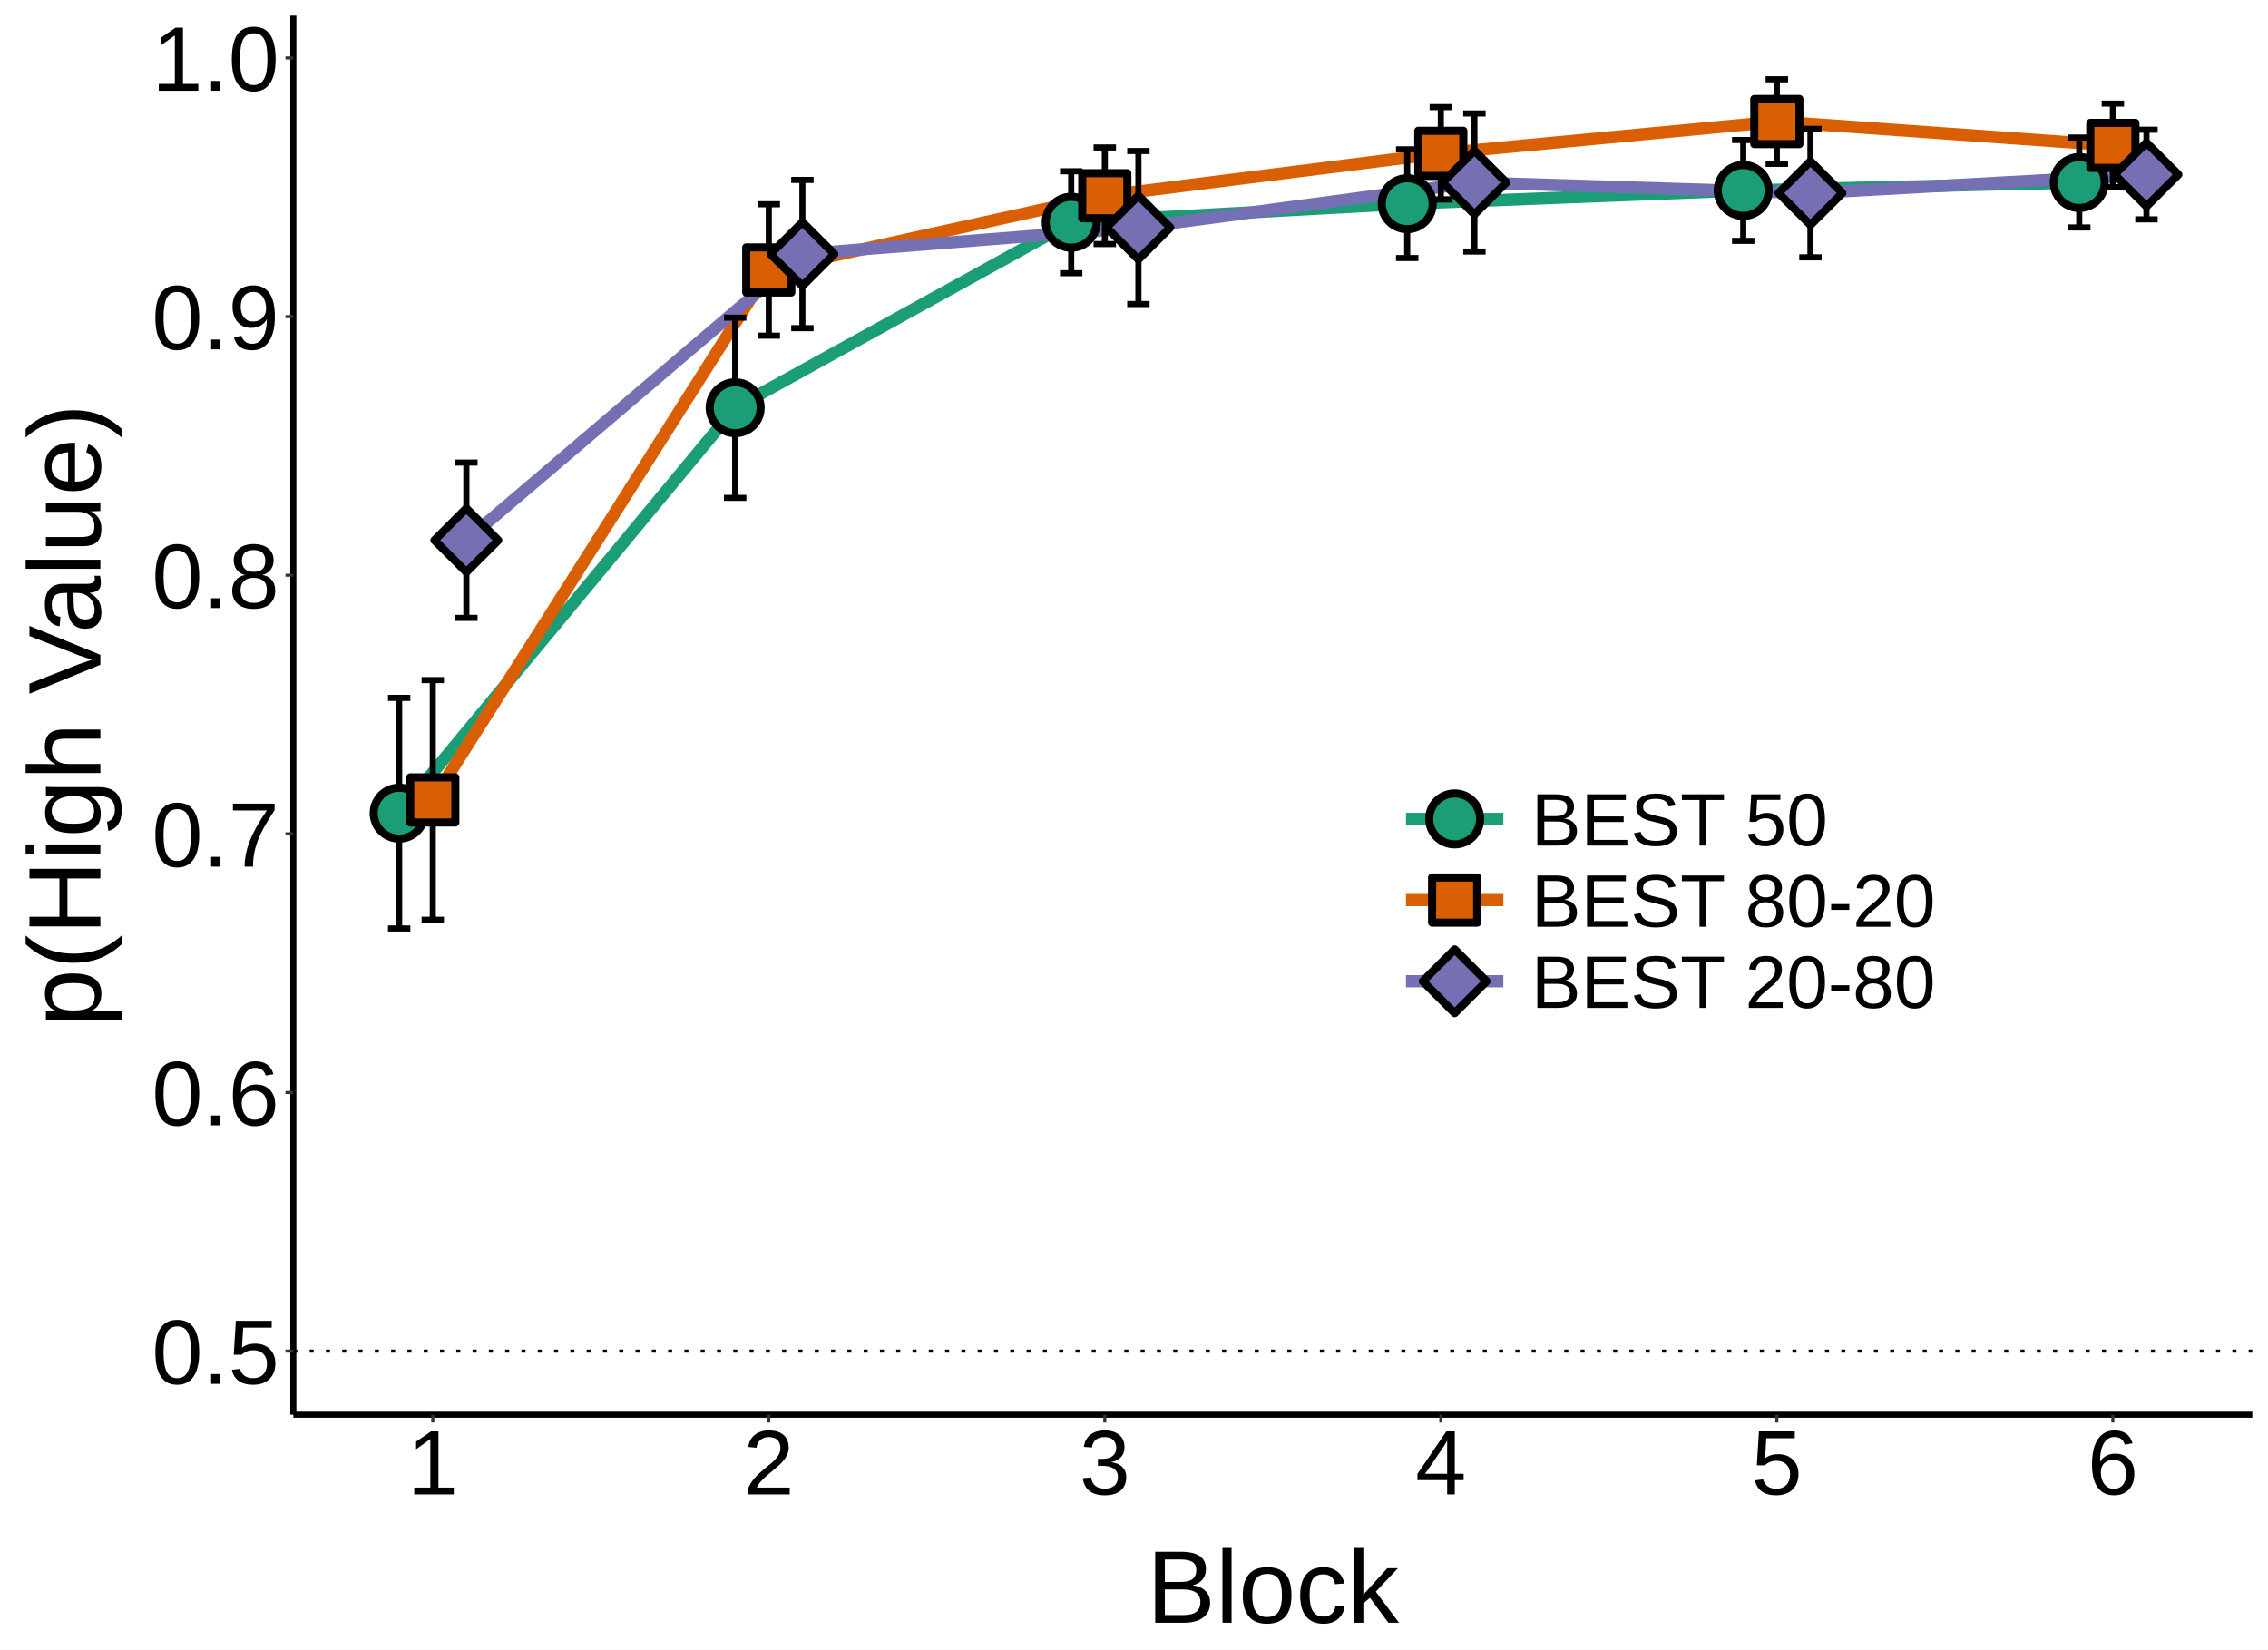
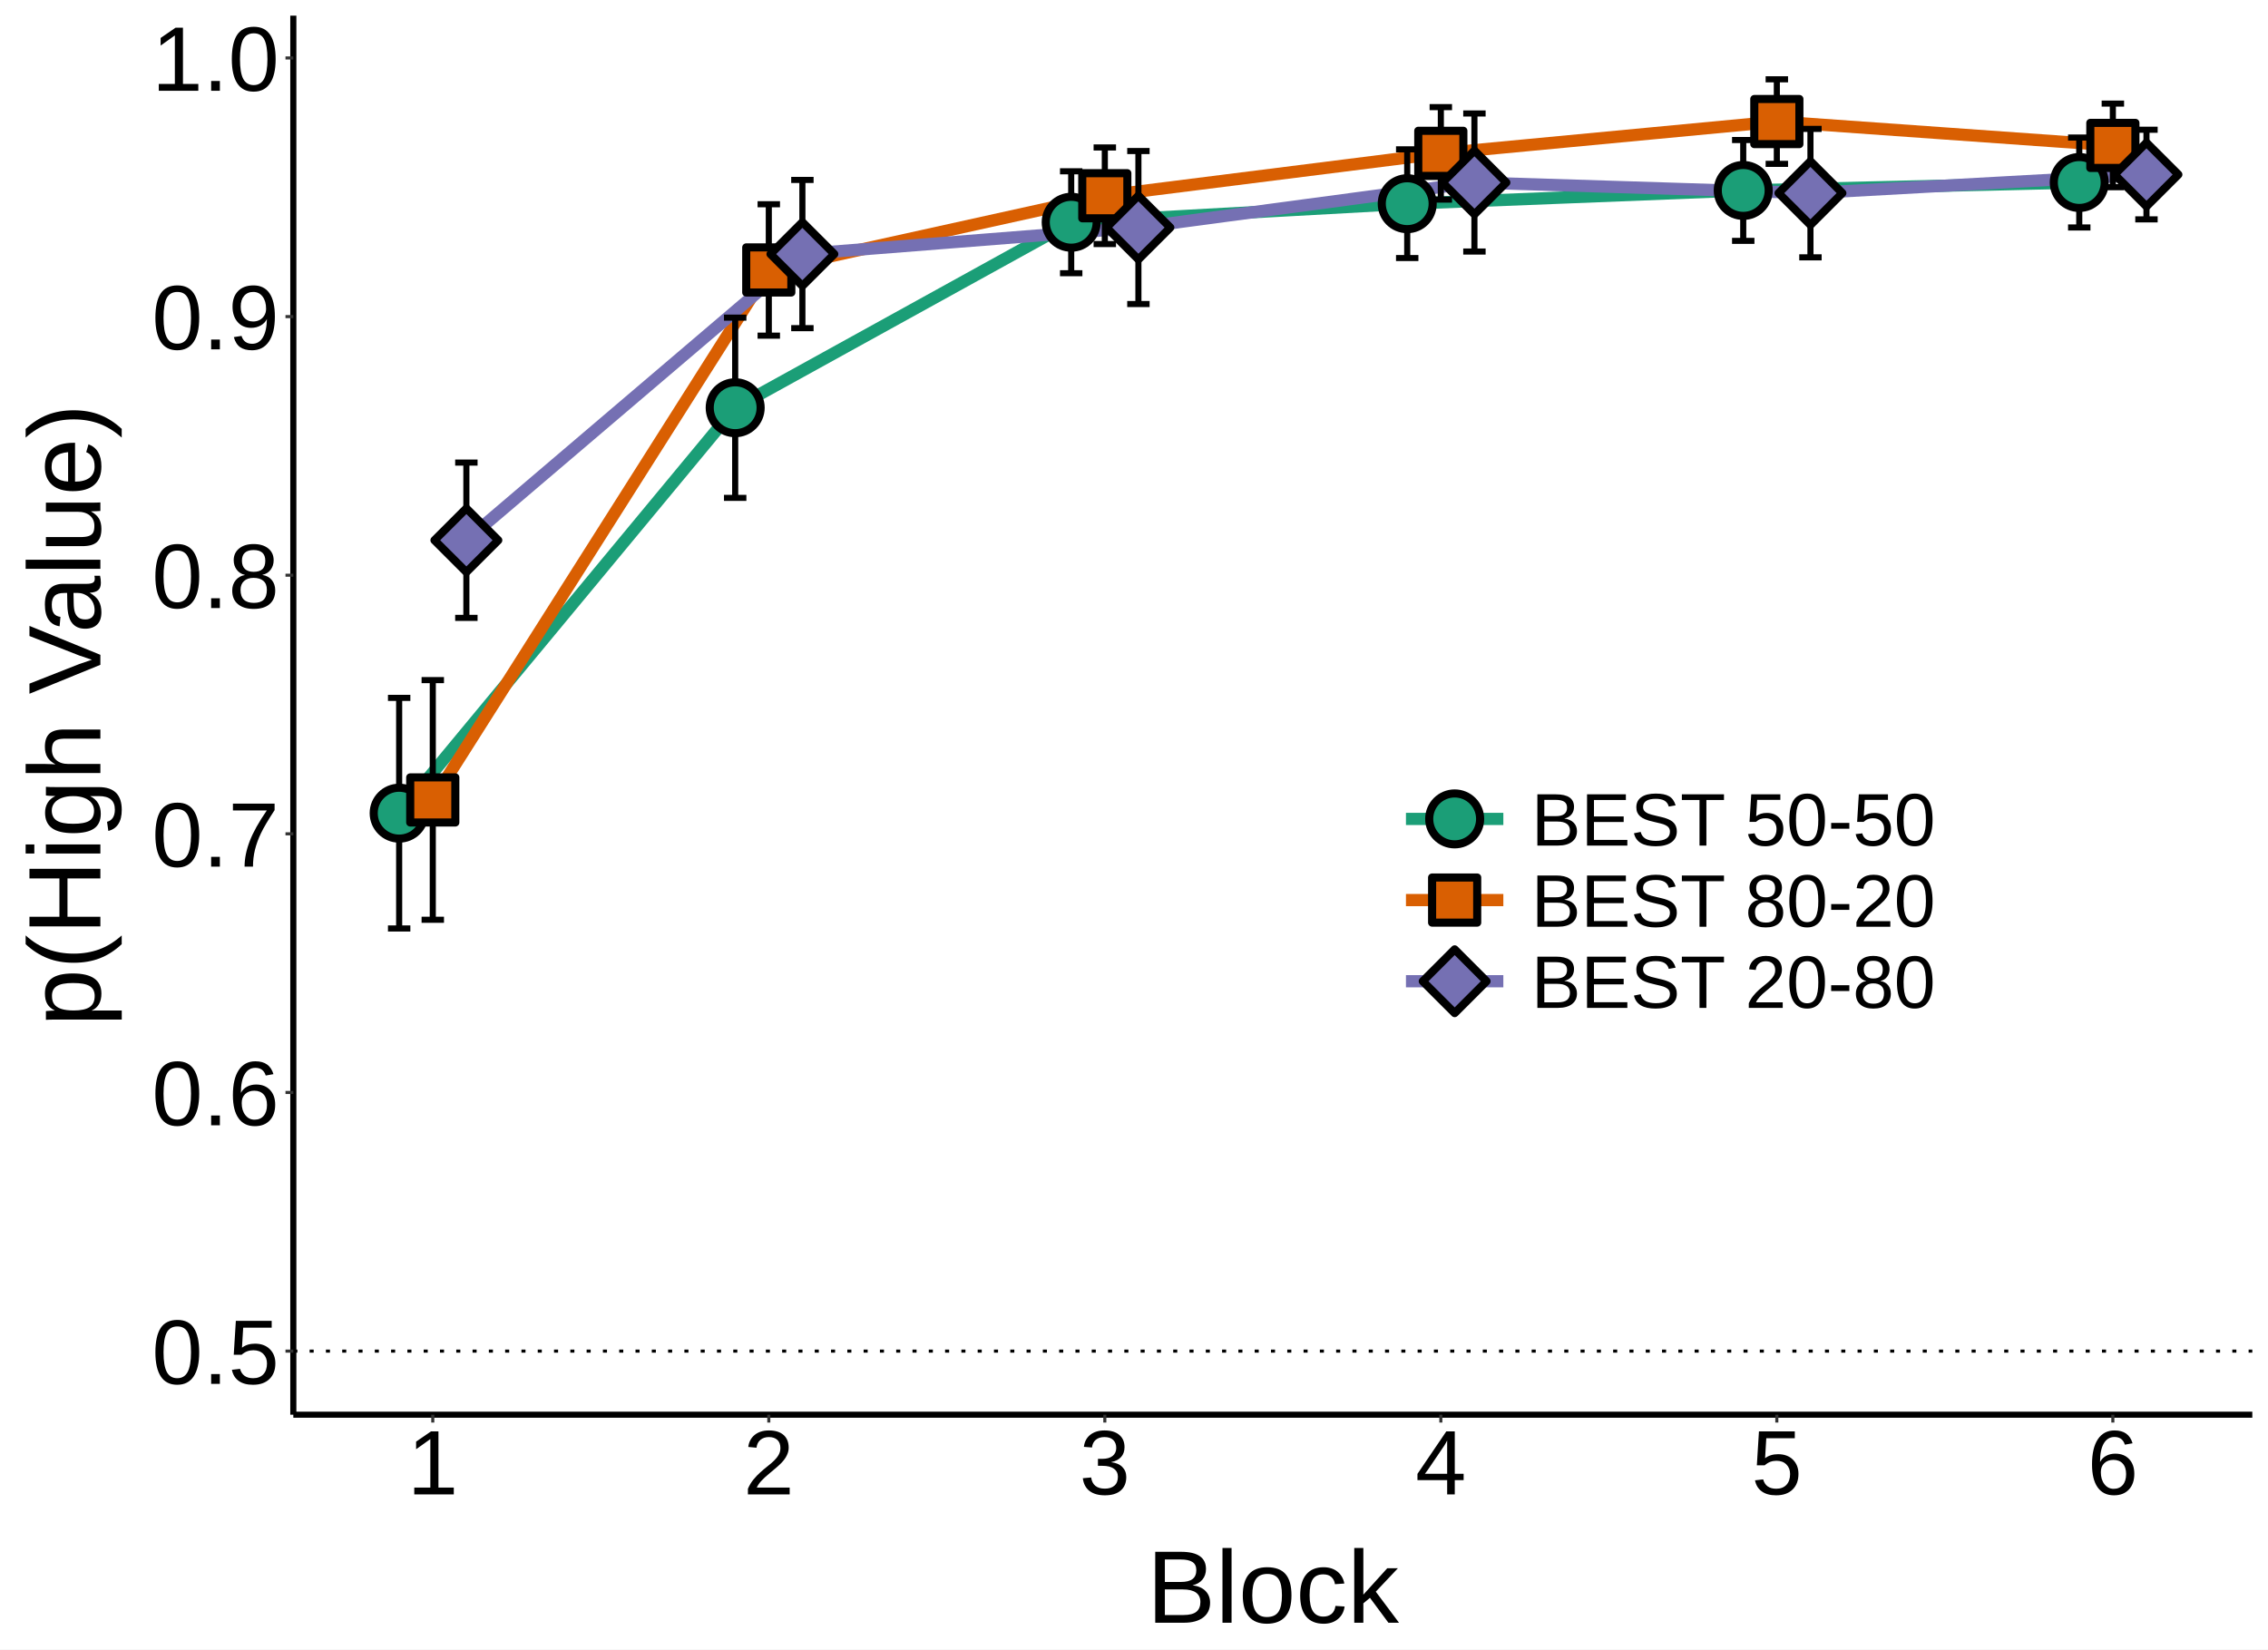
<svg xmlns="http://www.w3.org/2000/svg" class="svglite" width="792.00pt" height="576.00pt" viewBox="0 0 792.00 576.00">
  <defs>
    <style type="text/css">
    .svglite line, .svglite polyline, .svglite polygon, .svglite path, .svglite rect, .svglite circle {
      fill: none;
      stroke: #000000;
      stroke-linecap: round;
      stroke-linejoin: round;
      stroke-miterlimit: 10.00;
    }
    .svglite text {
      white-space: pre;
    }
  </style>
  </defs>
  <rect width="100%" height="100%" style="stroke: none; fill: #FFFFFF;" />
  <defs>
    <clipPath id="cpMC4wMHw3OTIuMDB8MC4wMHw1NzYuMDA=">
      <rect x="0.00" y="0.00" width="792.00" height="576.00" />
    </clipPath>
  </defs>
  <g clip-path="url(#cpMC4wMHw3OTIuMDB8MC4wMHw1NzYuMDA=)">
    <rect x="0.00" y="0.00" width="792.00" height="576.00" style="stroke-width: 1.07; stroke: #FFFFFF; fill: #FFFFFF;" />
  </g>
  <defs>
    <clipPath id="cpMTAyLjQzfDc4Ni41Mnw1LjQ4fDQ5NC4wOA==">
      <rect x="102.43" y="5.48" width="684.09" height="488.60" />
    </clipPath>
  </defs>
  <g clip-path="url(#cpMTAyLjQzfDc4Ni41Mnw1LjQ4fDQ5NC4wOA==)">
    <rect x="102.43" y="5.48" width="684.09" height="488.60" style="stroke-width: 1.07; stroke: none; fill: #FFFFFF;" />
    <line x1="102.43" y1="471.87" x2="786.52" y2="471.87" style="stroke-width: 1.07; stroke-dasharray: 1.42,4.27; stroke-linecap: butt;" />
    <polyline points="139.39,284.00 256.73,142.40 374.07,77.62 491.41,71.14 608.75,66.51 726.09,63.74 " style="stroke-width: 4.27; stroke: #1B9E77; stroke-linecap: butt;" />
    <polyline points="151.13,279.37 268.47,94.28 385.81,68.36 503.15,53.56 620.48,42.45 737.82,50.78 " style="stroke-width: 4.27; stroke: #D95F02; stroke-linecap: butt;" />
    <polyline points="162.86,188.68 280.20,88.73 397.54,79.47 514.88,63.74 632.22,67.44 749.56,60.96 " style="stroke-width: 4.27; stroke: #7570B3; stroke-linecap: butt;" />
    <polyline points="135.48,243.73 143.30,243.73 " style="stroke-width: 2.13; stroke-linecap: butt;" />
    <polyline points="139.39,243.73 139.39,324.27 " style="stroke-width: 2.13; stroke-linecap: butt;" />
    <polyline points="135.48,324.27 143.30,324.27 " style="stroke-width: 2.13; stroke-linecap: butt;" />
    <polyline points="252.82,110.93 260.64,110.93 " style="stroke-width: 2.13; stroke-linecap: butt;" />
    <polyline points="256.73,110.93 256.73,173.88 " style="stroke-width: 2.13; stroke-linecap: butt;" />
    <polyline points="252.82,173.88 260.64,173.88 " style="stroke-width: 2.13; stroke-linecap: butt;" />
    <polyline points="370.16,59.82 377.98,59.82 " style="stroke-width: 2.13; stroke-linecap: butt;" />
    <polyline points="374.07,59.82 374.07,95.42 " style="stroke-width: 2.13; stroke-linecap: butt;" />
    <polyline points="370.16,95.42 377.98,95.42 " style="stroke-width: 2.13; stroke-linecap: butt;" />
    <polyline points="487.50,52.16 495.32,52.16 " style="stroke-width: 2.13; stroke-linecap: butt;" />
    <polyline points="491.41,52.16 491.41,90.12 " style="stroke-width: 2.13; stroke-linecap: butt;" />
    <polyline points="487.50,90.12 495.32,90.12 " style="stroke-width: 2.13; stroke-linecap: butt;" />
    <polyline points="604.84,48.90 612.66,48.90 " style="stroke-width: 2.13; stroke-linecap: butt;" />
    <polyline points="608.75,48.90 608.75,84.12 " style="stroke-width: 2.13; stroke-linecap: butt;" />
    <polyline points="604.84,84.12 612.66,84.12 " style="stroke-width: 2.13; stroke-linecap: butt;" />
    <polyline points="722.18,48.03 730.00,48.03 " style="stroke-width: 2.13; stroke-linecap: butt;" />
    <polyline points="726.09,48.03 726.09,79.44 " style="stroke-width: 2.13; stroke-linecap: butt;" />
    <polyline points="722.18,79.44 730.00,79.44 " style="stroke-width: 2.13; stroke-linecap: butt;" />
    <polyline points="147.22,237.52 155.04,237.52 " style="stroke-width: 2.13; stroke-linecap: butt;" />
    <polyline points="151.13,237.52 151.13,321.22 " style="stroke-width: 2.13; stroke-linecap: butt;" />
    <polyline points="147.22,321.22 155.04,321.22 " style="stroke-width: 2.13; stroke-linecap: butt;" />
    <polyline points="264.55,71.33 272.38,71.33 " style="stroke-width: 2.13; stroke-linecap: butt;" />
    <polyline points="268.47,71.33 268.47,117.22 " style="stroke-width: 2.13; stroke-linecap: butt;" />
    <polyline points="264.55,117.22 272.38,117.22 " style="stroke-width: 2.13; stroke-linecap: butt;" />
    <polyline points="381.89,51.50 389.72,51.50 " style="stroke-width: 2.13; stroke-linecap: butt;" />
    <polyline points="385.81,51.50 385.81,85.23 " style="stroke-width: 2.13; stroke-linecap: butt;" />
    <polyline points="381.89,85.23 389.72,85.23 " style="stroke-width: 2.13; stroke-linecap: butt;" />
    <polyline points="499.23,37.42 507.06,37.42 " style="stroke-width: 2.13; stroke-linecap: butt;" />
    <polyline points="503.15,37.42 503.15,69.70 " style="stroke-width: 2.13; stroke-linecap: butt;" />
    <polyline points="499.23,69.70 507.06,69.70 " style="stroke-width: 2.13; stroke-linecap: butt;" />
    <polyline points="616.57,27.69 624.40,27.69 " style="stroke-width: 2.13; stroke-linecap: butt;" />
    <polyline points="620.48,27.69 620.48,57.22 " style="stroke-width: 2.13; stroke-linecap: butt;" />
    <polyline points="616.57,57.22 624.40,57.22 " style="stroke-width: 2.13; stroke-linecap: butt;" />
    <polyline points="733.91,36.18 741.74,36.18 " style="stroke-width: 2.13; stroke-linecap: butt;" />
    <polyline points="737.82,36.18 737.82,65.38 " style="stroke-width: 2.13; stroke-linecap: butt;" />
    <polyline points="733.91,65.38 741.74,65.38 " style="stroke-width: 2.13; stroke-linecap: butt;" />
    <polyline points="158.95,161.56 166.77,161.56 " style="stroke-width: 2.13; stroke-linecap: butt;" />
    <polyline points="162.86,161.56 162.86,215.79 " style="stroke-width: 2.13; stroke-linecap: butt;" />
    <polyline points="158.95,215.79 166.77,215.79 " style="stroke-width: 2.13; stroke-linecap: butt;" />
    <polyline points="276.29,62.85 284.11,62.85 " style="stroke-width: 2.13; stroke-linecap: butt;" />
    <polyline points="280.20,62.85 280.20,114.60 " style="stroke-width: 2.13; stroke-linecap: butt;" />
    <polyline points="276.29,114.60 284.11,114.60 " style="stroke-width: 2.13; stroke-linecap: butt;" />
    <polyline points="393.63,52.75 401.45,52.75 " style="stroke-width: 2.13; stroke-linecap: butt;" />
    <polyline points="397.54,52.75 397.54,106.19 " style="stroke-width: 2.13; stroke-linecap: butt;" />
    <polyline points="393.63,106.19 401.45,106.19 " style="stroke-width: 2.13; stroke-linecap: butt;" />
    <polyline points="510.97,39.63 518.79,39.63 " style="stroke-width: 2.13; stroke-linecap: butt;" />
    <polyline points="514.88,39.63 514.88,87.84 " style="stroke-width: 2.13; stroke-linecap: butt;" />
    <polyline points="510.97,87.84 518.79,87.84 " style="stroke-width: 2.13; stroke-linecap: butt;" />
    <polyline points="628.31,45.01 636.13,45.01 " style="stroke-width: 2.13; stroke-linecap: butt;" />
    <polyline points="632.22,45.01 632.22,89.87 " style="stroke-width: 2.13; stroke-linecap: butt;" />
    <polyline points="628.31,89.87 636.13,89.87 " style="stroke-width: 2.13; stroke-linecap: butt;" />
    <polyline points="745.65,45.32 753.47,45.32 " style="stroke-width: 2.13; stroke-linecap: butt;" />
    <polyline points="749.56,45.32 749.56,76.61 " style="stroke-width: 2.13; stroke-linecap: butt;" />
    <polyline points="745.65,76.61 753.47,76.61 " style="stroke-width: 2.13; stroke-linecap: butt;" />
    <circle cx="139.39" cy="284.00" r="8.89" style="stroke-width: 2.83; fill: #1B9E77;" />
    <circle cx="256.73" cy="142.40" r="8.89" style="stroke-width: 2.83; fill: #1B9E77;" />
    <circle cx="374.07" cy="77.62" r="8.89" style="stroke-width: 2.83; fill: #1B9E77;" />
    <circle cx="491.41" cy="71.14" r="8.89" style="stroke-width: 2.83; fill: #1B9E77;" />
    <circle cx="608.75" cy="66.51" r="8.89" style="stroke-width: 2.83; fill: #1B9E77;" />
    <circle cx="726.09" cy="63.74" r="8.89" style="stroke-width: 2.83; fill: #1B9E77;" />
    <rect x="143.25" y="271.50" width="15.75" height="15.75" style="stroke-width: 2.83; fill: #D95F02;" />
    <rect x="260.59" y="86.40" width="15.75" height="15.75" style="stroke-width: 2.83; fill: #D95F02;" />
    <rect x="377.93" y="60.49" width="15.75" height="15.75" style="stroke-width: 2.83; fill: #D95F02;" />
    <rect x="495.27" y="45.68" width="15.75" height="15.75" style="stroke-width: 2.83; fill: #D95F02;" />
    <rect x="612.61" y="34.58" width="15.75" height="15.75" style="stroke-width: 2.83; fill: #D95F02;" />
    <rect x="729.95" y="42.91" width="15.75" height="15.75" style="stroke-width: 2.83; fill: #D95F02;" />
    <polygon points="162.86,199.81 174.00,188.68 162.86,177.54 151.72,188.68 " style="stroke-width: 2.83; fill: #7570B3;" />
    <polygon points="280.20,99.86 291.34,88.73 280.20,77.59 269.06,88.73 " style="stroke-width: 2.83; fill: #7570B3;" />
    <polygon points="397.54,90.61 408.68,79.47 397.54,68.33 386.40,79.47 " style="stroke-width: 2.83; fill: #7570B3;" />
    <polygon points="514.88,74.87 526.02,63.74 514.88,52.60 503.74,63.74 " style="stroke-width: 2.83; fill: #7570B3;" />
    <polygon points="632.22,78.58 643.36,67.44 632.22,56.30 621.08,67.44 " style="stroke-width: 2.83; fill: #7570B3;" />
    <polygon points="749.56,72.10 760.70,60.96 749.56,49.82 738.42,60.96 " style="stroke-width: 2.83; fill: #7570B3;" />
  </g>
  <g clip-path="url(#cpMC4wMHw3OTIuMDB8MC4wMHw1NzYuMDA=)">
    <polyline points="102.43,494.08 102.43,5.48 " style="stroke-width: 2.13; stroke-linecap: butt;" />
    <text x="97.50" y="483.32" text-anchor="end" style="font-size: 32.00px; font-family: &quot;Arial&quot;;" textLength="44.49px" lengthAdjust="spacingAndGlyphs">0.5</text>
    <text x="97.50" y="393.00" text-anchor="end" style="font-size: 32.00px; font-family: &quot;Arial&quot;;" textLength="44.49px" lengthAdjust="spacingAndGlyphs">0.6</text>
    <text x="97.50" y="302.67" text-anchor="end" style="font-size: 32.00px; font-family: &quot;Arial&quot;;" textLength="44.49px" lengthAdjust="spacingAndGlyphs">0.7</text>
    <text x="97.50" y="212.35" text-anchor="end" style="font-size: 32.00px; font-family: &quot;Arial&quot;;" textLength="44.49px" lengthAdjust="spacingAndGlyphs">0.8</text>
    <text x="97.50" y="122.02" text-anchor="end" style="font-size: 32.00px; font-family: &quot;Arial&quot;;" textLength="44.49px" lengthAdjust="spacingAndGlyphs">0.9</text>
    <text x="97.50" y="31.70" text-anchor="end" style="font-size: 32.00px; font-family: &quot;Arial&quot;;" textLength="44.49px" lengthAdjust="spacingAndGlyphs">1.0</text>
    <polyline points="99.69,471.87 102.43,471.87 " style="stroke-width: 1.07; stroke: #333333; stroke-linecap: butt;" />
    <polyline points="99.69,381.54 102.43,381.54 " style="stroke-width: 1.07; stroke: #333333; stroke-linecap: butt;" />
    <polyline points="99.69,291.22 102.43,291.22 " style="stroke-width: 1.07; stroke: #333333; stroke-linecap: butt;" />
    <polyline points="99.69,200.89 102.43,200.89 " style="stroke-width: 1.07; stroke: #333333; stroke-linecap: butt;" />
    <polyline points="99.69,110.57 102.43,110.57 " style="stroke-width: 1.07; stroke: #333333; stroke-linecap: butt;" />
    <polyline points="99.69,20.24 102.43,20.24 " style="stroke-width: 1.07; stroke: #333333; stroke-linecap: butt;" />
    <polyline points="102.43,494.08 786.52,494.08 " style="stroke-width: 2.13; stroke-linecap: butt;" />
    <polyline points="151.13,496.82 151.13,494.08 " style="stroke-width: 1.07; stroke: #333333; stroke-linecap: butt;" />
    <polyline points="268.47,496.82 268.47,494.08 " style="stroke-width: 1.07; stroke: #333333; stroke-linecap: butt;" />
    <polyline points="385.81,496.82 385.81,494.08 " style="stroke-width: 1.07; stroke: #333333; stroke-linecap: butt;" />
    <polyline points="503.15,496.82 503.15,494.08 " style="stroke-width: 1.07; stroke: #333333; stroke-linecap: butt;" />
    <polyline points="620.48,496.82 620.48,494.08 " style="stroke-width: 1.07; stroke: #333333; stroke-linecap: butt;" />
    <polyline points="737.82,496.82 737.82,494.08 " style="stroke-width: 1.07; stroke: #333333; stroke-linecap: butt;" />
    <text x="151.13" y="521.92" text-anchor="middle" style="font-size: 32.00px; font-family: &quot;Arial&quot;;" textLength="17.80px" lengthAdjust="spacingAndGlyphs">1</text>
    <text x="268.47" y="521.92" text-anchor="middle" style="font-size: 32.00px; font-family: &quot;Arial&quot;;" textLength="17.80px" lengthAdjust="spacingAndGlyphs">2</text>
    <text x="385.81" y="521.92" text-anchor="middle" style="font-size: 32.00px; font-family: &quot;Arial&quot;;" textLength="17.80px" lengthAdjust="spacingAndGlyphs">3</text>
    <text x="503.15" y="521.92" text-anchor="middle" style="font-size: 32.00px; font-family: &quot;Arial&quot;;" textLength="17.80px" lengthAdjust="spacingAndGlyphs">4</text>
    <text x="620.48" y="521.92" text-anchor="middle" style="font-size: 32.00px; font-family: &quot;Arial&quot;;" textLength="17.80px" lengthAdjust="spacingAndGlyphs">5</text>
    <text x="737.82" y="521.92" text-anchor="middle" style="font-size: 32.00px; font-family: &quot;Arial&quot;;" textLength="17.80px" lengthAdjust="spacingAndGlyphs">6</text>
    <text x="444.48" y="566.73" text-anchor="middle" style="font-size: 36.00px; font-family: &quot;Arial&quot;;" textLength="88.03px" lengthAdjust="spacingAndGlyphs">Block</text>
    <text transform="translate(35.05,249.78) rotate(-90)" text-anchor="middle" style="font-size: 36.00px; font-family: &quot;Arial&quot;;" textLength="217.45px" lengthAdjust="spacingAndGlyphs">p(High Value)</text>
    <rect x="481.24" y="234.93" width="200.11" height="127.42" style="stroke-width: 0.75; stroke: #FFFFFF; fill: #FFFFFF;" />
    <rect x="486.72" y="271.83" width="42.52" height="28.35" style="stroke-width: 1.07; stroke: none; fill: #FFFFFF;" />
    <line x1="490.97" y1="286.00" x2="524.98" y2="286.00" style="stroke-width: 4.27; stroke: #1B9E77; stroke-linecap: butt;" />
    <circle cx="507.98" cy="286.00" r="8.89" style="stroke-width: 2.83; fill: #1B9E77;" />
    <rect x="486.72" y="300.18" width="42.52" height="28.35" style="stroke-width: 1.07; stroke: none; fill: #FFFFFF;" />
    <line x1="490.97" y1="314.35" x2="524.98" y2="314.35" style="stroke-width: 4.27; stroke: #D95F02; stroke-linecap: butt;" />
    <rect x="500.10" y="306.47" width="15.75" height="15.75" style="stroke-width: 2.83; fill: #D95F02;" />
    <rect x="486.72" y="328.52" width="42.52" height="28.35" style="stroke-width: 1.07; stroke: none; fill: #FFFFFF;" />
    <line x1="490.97" y1="342.70" x2="524.98" y2="342.70" style="stroke-width: 4.27; stroke: #7570B3; stroke-linecap: butt;" />
    <polygon points="507.98,353.83 519.11,342.70 507.98,331.56 496.84,342.70 " style="stroke-width: 2.83; fill: #7570B3;" />
-     <text x="534.72" y="295.31" style="font-size: 26.00px; font-family: &quot;Arial&quot;;" textLength="103.59px" lengthAdjust="spacingAndGlyphs">BEST 50</text>
+     <text x="534.72" y="295.31" style="font-size: 26.00px; font-family: &quot;Arial&quot;;" textLength="141.16px" lengthAdjust="spacingAndGlyphs">BEST 50-50</text>
    <text x="534.72" y="323.66" style="font-size: 26.00px; font-family: &quot;Arial&quot;;" textLength="141.16px" lengthAdjust="spacingAndGlyphs">BEST 80-20</text>
    <text x="534.72" y="352.00" style="font-size: 26.00px; font-family: &quot;Arial&quot;;" textLength="141.16px" lengthAdjust="spacingAndGlyphs">BEST 20-80</text>
  </g>
</svg>
